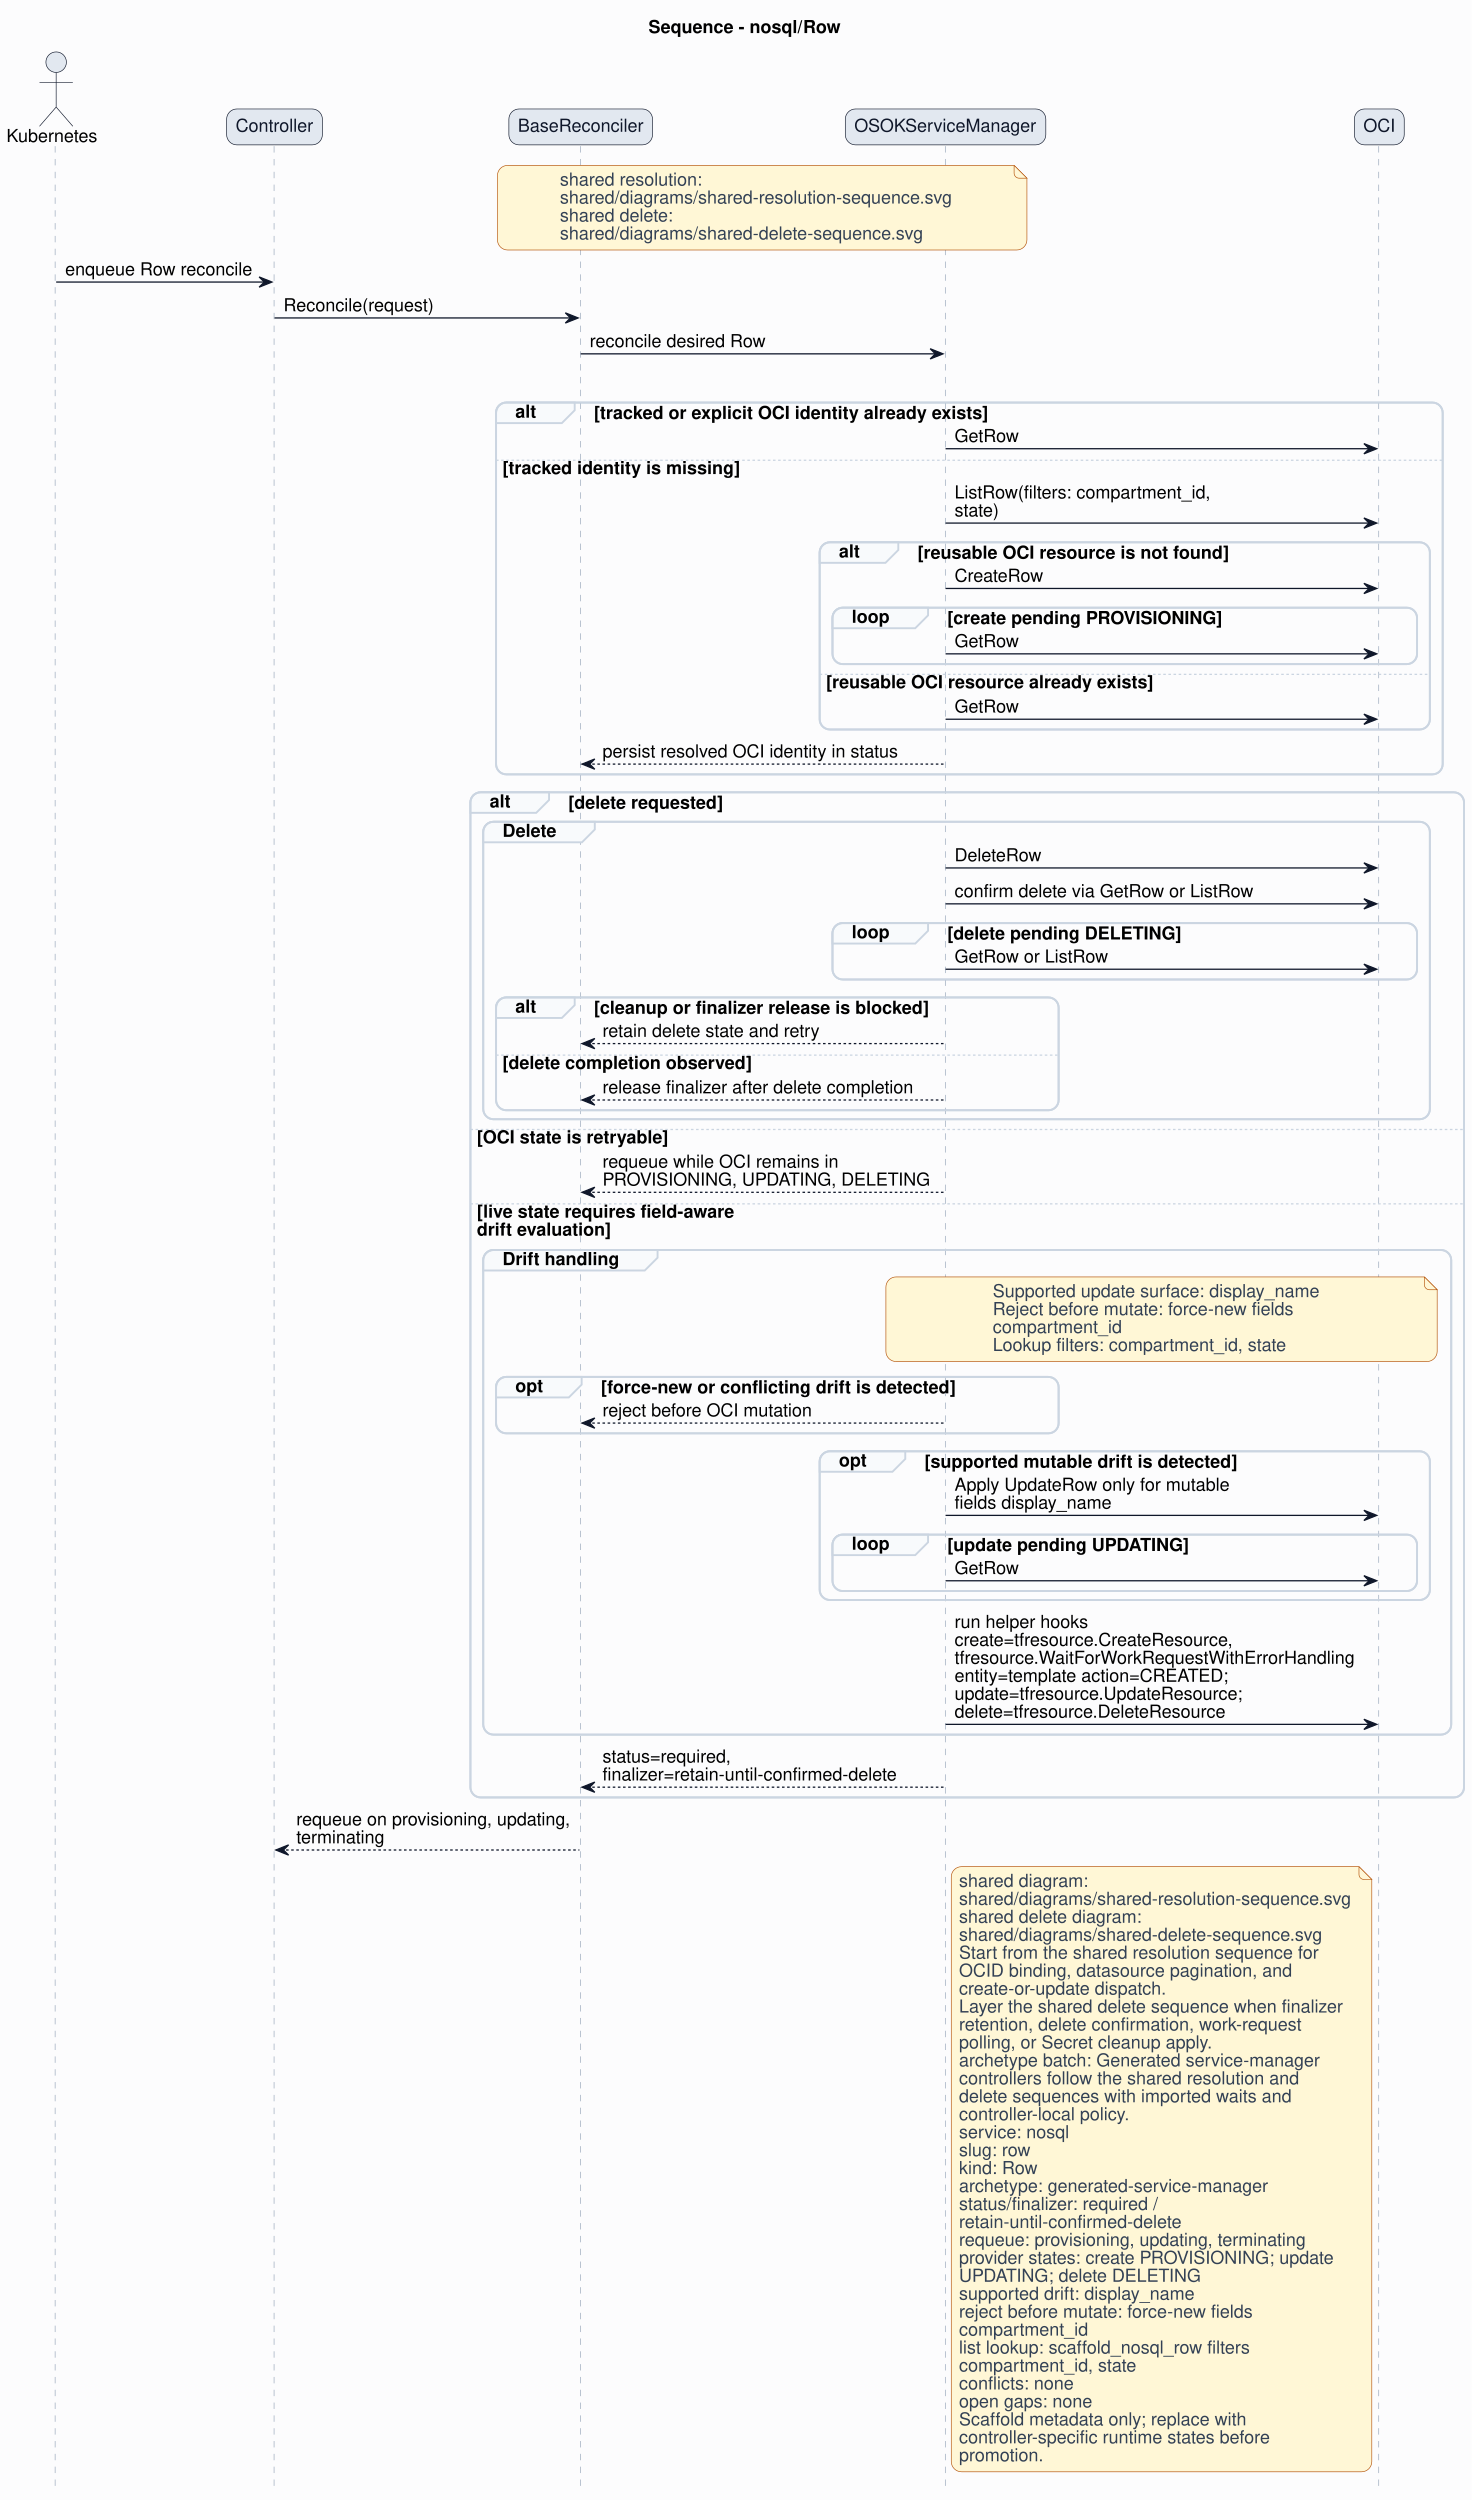
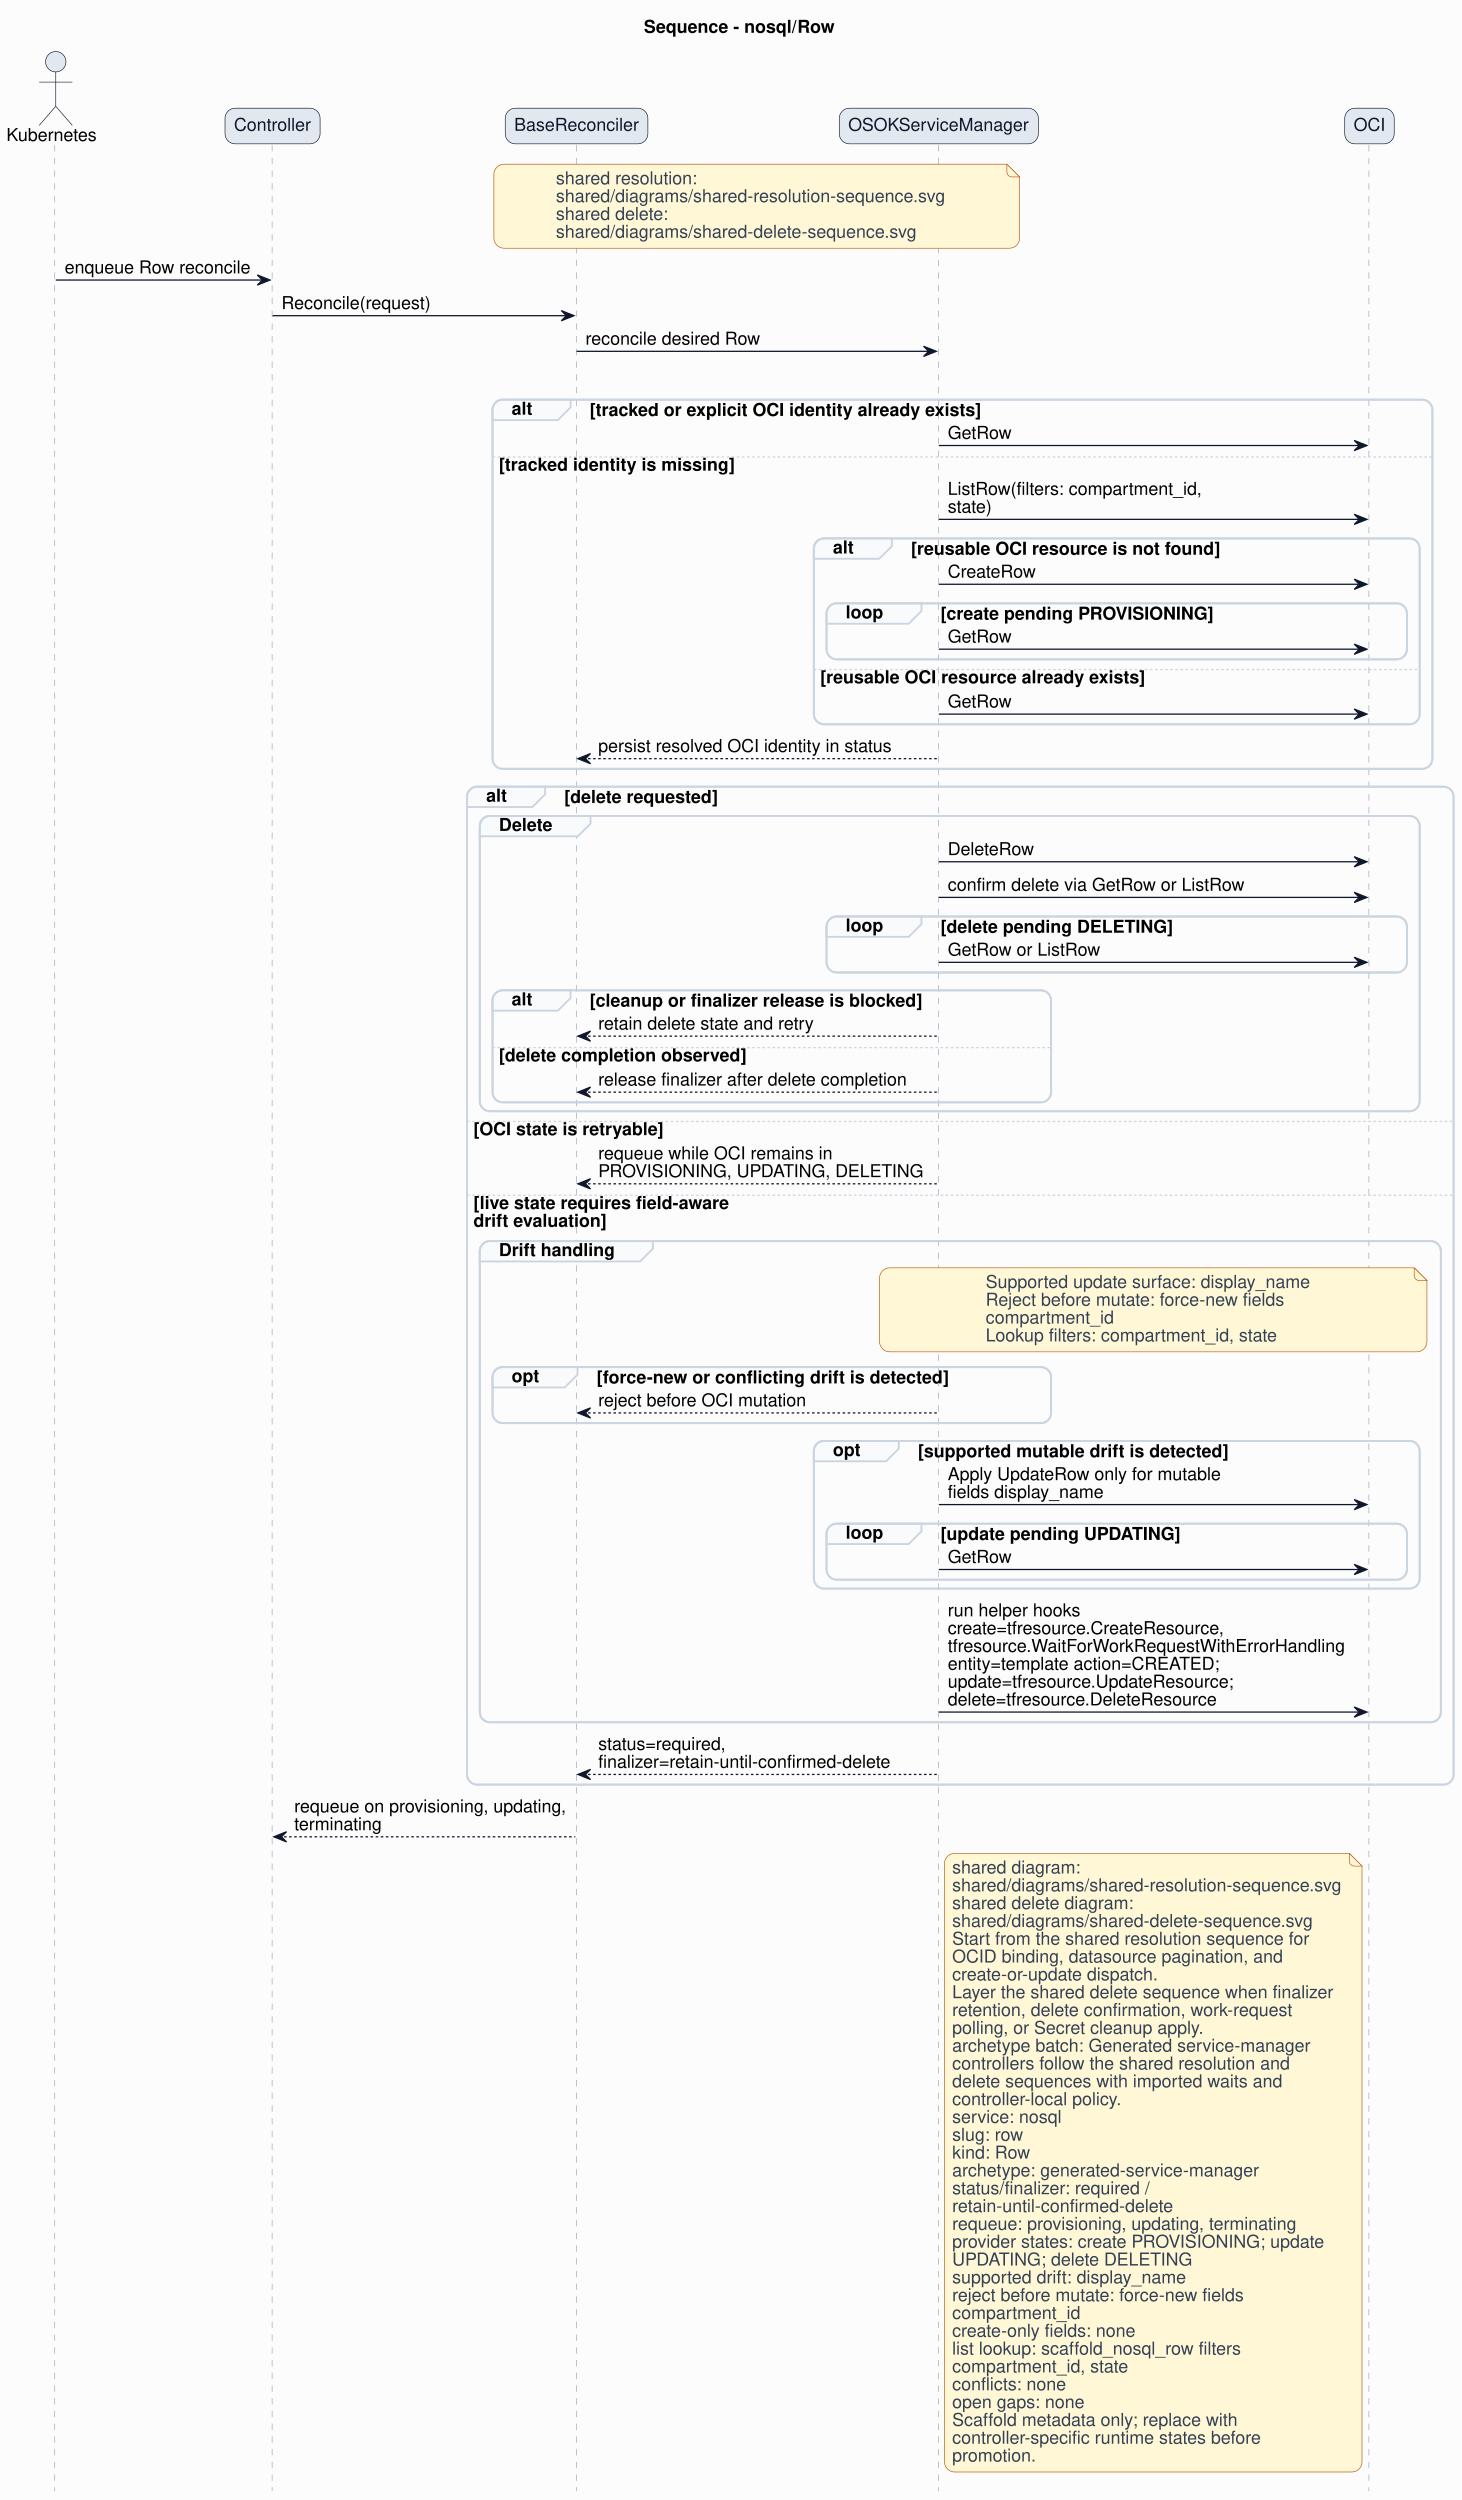
- <svg xmlns="http://www.w3.org/2000/svg" contentStyleType="text/css" data-diagram-type="SEQUENCE" height="1950px" preserveAspectRatio="none" style="width:1148px;height:1950px;background:#FCFCFD;" version="1.1" viewBox="0 0 1148 1950" width="1148px" zoomAndPan="magnify">
+ <svg xmlns="http://www.w3.org/2000/svg" contentStyleType="text/css" data-diagram-type="SEQUENCE" height="1964px" preserveAspectRatio="none" style="width:1148px;height:1964px;background:#FCFCFD;" version="1.1" viewBox="0 0 1148 1964" width="1148px" zoomAndPan="magnify">
  <defs />
  <g>
-     <rect fill="#FCFCFD" height="1950" style="stroke:none;stroke-width:1;" width="1148" x="0" y="0" />
+     <rect fill="#FCFCFD" height="1964" style="stroke:none;stroke-width:1;" width="1148" x="0" y="0" />
    <text fill="#000000" font-family="Helvetica" font-size="14" font-weight="bold" lengthAdjust="spacing" textLength="149.352" x="505.803" y="25.78">Sequence - nosql/Row</text>
    <rect fill="none" height="290" rx="8" ry="8" style="stroke:#CBD5E1;stroke-width:1.5;" width="738.378" x="386.922" y="314" />
    <rect fill="none" height="146" rx="8" ry="8" style="stroke:#CBD5E1;stroke-width:1.5;" width="475.957" x="639.342" y="423" />
    <rect fill="none" height="44" rx="8" ry="8" style="stroke:#CBD5E1;stroke-width:1.5;" width="455.957" x="649.342" y="474" />
    <rect fill="none" height="784" rx="8" ry="8" style="stroke:#CBD5E1;stroke-width:1.5;" width="775.036" x="366.922" y="618" />
    <rect fill="none" height="232" rx="8" ry="8" style="stroke:#CBD5E1;stroke-width:1.5;" width="738.378" x="376.922" y="641" />
    <rect fill="none" height="44" rx="8" ry="8" style="stroke:#CBD5E1;stroke-width:1.5;" width="455.957" x="649.342" y="720" />
    <rect fill="none" height="88" rx="8" ry="8" style="stroke:#CBD5E1;stroke-width:1.5;" width="438.813" x="386.922" y="778" />
    <rect fill="none" height="378" rx="8" ry="8" style="stroke:#CBD5E1;stroke-width:1.5;" width="755.036" x="376.922" y="975" />
    <rect fill="none" height="44" rx="8" ry="8" style="stroke:#CBD5E1;stroke-width:1.5;" width="438.813" x="386.922" y="1074" />
    <rect fill="none" height="116" rx="8" ry="8" style="stroke:#CBD5E1;stroke-width:1.5;" width="475.957" x="639.342" y="1132" />
    <rect fill="none" height="44" rx="8" ry="8" style="stroke:#CBD5E1;stroke-width:1.5;" width="455.957" x="649.342" y="1197" />
    <g class="participant-lifeline" data-entity-uid="part1" data-qualified-name="Kubernetes" id="part1-lifeline">
      <g>
-         <rect fill="#000000" fill-opacity="0" height="1829" width="8" x="39.803" y="114" />
-         <line style="stroke:#94A3B8;stroke-width:0.5;stroke-dasharray:5,5;" x1="43" x2="43" y1="114" y2="1943" />
+         <rect fill="#000000" fill-opacity="0" height="1843" width="8" x="39.803" y="114" />
+         <line style="stroke:#94A3B8;stroke-width:0.5;stroke-dasharray:5,5;" x1="43" x2="43" y1="114" y2="1957" />
      </g>
    </g>
    <g class="participant-lifeline" data-entity-uid="part2" data-qualified-name="Controller" id="part2-lifeline">
      <g>
-         <rect fill="#000000" fill-opacity="0" height="1829" width="8" x="210.12" y="114" />
-         <line style="stroke:#94A3B8;stroke-width:0.5;stroke-dasharray:5,5;" x1="213.775" x2="213.775" y1="114" y2="1943" />
+         <rect fill="#000000" fill-opacity="0" height="1843" width="8" x="210.12" y="114" />
+         <line style="stroke:#94A3B8;stroke-width:0.5;stroke-dasharray:5,5;" x1="213.775" x2="213.775" y1="114" y2="1957" />
      </g>
    </g>
    <g class="participant-lifeline" data-entity-uid="part3" data-qualified-name="BaseReconciler" id="part3-lifeline">
      <g>
-         <rect fill="#000000" fill-opacity="0" height="1829" width="8" x="448.946" y="114" />
-         <line style="stroke:#94A3B8;stroke-width:0.5;stroke-dasharray:5,5;" x1="452.922" x2="452.922" y1="114" y2="1943" />
+         <rect fill="#000000" fill-opacity="0" height="1843" width="8" x="448.946" y="114" />
+         <line style="stroke:#94A3B8;stroke-width:0.5;stroke-dasharray:5,5;" x1="452.922" x2="452.922" y1="114" y2="1957" />
      </g>
    </g>
    <g class="participant-lifeline" data-entity-uid="part4" data-qualified-name="ServiceManager" id="part4-lifeline">
      <g>
-         <rect fill="#000000" fill-opacity="0" height="1829" width="8" x="733.539" y="114" />
-         <line style="stroke:#94A3B8;stroke-width:0.5;stroke-dasharray:5,5;" x1="737.342" x2="737.342" y1="114" y2="1943" />
+         <rect fill="#000000" fill-opacity="0" height="1843" width="8" x="733.539" y="114" />
+         <line style="stroke:#94A3B8;stroke-width:0.5;stroke-dasharray:5,5;" x1="737.342" x2="737.342" y1="114" y2="1957" />
      </g>
    </g>
    <g class="participant-lifeline" data-entity-uid="part5" data-qualified-name="OCI" id="part5-lifeline">
      <g>
-         <rect fill="#000000" fill-opacity="0" height="1829" width="8" x="1071.855" y="114" />
-         <line style="stroke:#94A3B8;stroke-width:0.5;stroke-dasharray:5,5;" x1="1075.41" x2="1075.41" y1="114" y2="1943" />
+         <rect fill="#000000" fill-opacity="0" height="1843" width="8" x="1071.855" y="114" />
+         <line style="stroke:#94A3B8;stroke-width:0.5;stroke-dasharray:5,5;" x1="1075.41" x2="1075.41" y1="114" y2="1957" />
      </g>
    </g>
    <g class="participant participant-head" data-entity-uid="part1" data-qualified-name="Kubernetes" id="part1-head">
      <text fill="#000000" font-family="Helvetica" font-size="14" lengthAdjust="spacing" textLength="71.606" x="5" y="110.78">Kubernetes</text>
      <ellipse cx="43.803" cy="48.5" fill="#E2E8F0" rx="8" ry="8" style="stroke:#0F172A;stroke-width:0.5;" />
      <path d="M43.803,56.5 L43.803,83.5 M30.803,64.5 L56.803,64.5 M43.803,83.5 L30.803,98.5 M43.803,83.5 L56.803,98.5" fill="none" style="stroke:#0F172A;stroke-width:0.5;" />
    </g>
    <g class="participant participant-head" data-entity-uid="part2" data-qualified-name="Controller" id="part2-head">
      <rect fill="#E2E8F0" height="28" rx="8" ry="8" style="stroke:#0F172A;stroke-width:0.5;" width="74.689" x="176.775" y="85" />
      <text fill="#0F172A" font-family="Helvetica" font-size="14" lengthAdjust="spacing" textLength="60.69" x="183.775" y="102.78">Controller</text>
    </g>
    <g class="participant participant-head" data-entity-uid="part3" data-qualified-name="BaseReconciler" id="part3-head">
      <rect fill="#E2E8F0" height="28" rx="8" ry="8" style="stroke:#0F172A;stroke-width:0.5;" width="112.048" x="396.922" y="85" />
      <text fill="#0F172A" font-family="Helvetica" font-size="14" lengthAdjust="spacing" textLength="98.048" x="403.922" y="102.78">BaseReconciler</text>
    </g>
    <g class="participant participant-head" data-entity-uid="part4" data-qualified-name="ServiceManager" id="part4-head">
      <rect fill="#E2E8F0" height="28" rx="8" ry="8" style="stroke:#0F172A;stroke-width:0.5;" width="156.393" x="659.342" y="85" />
      <text fill="#0F172A" font-family="Helvetica" font-size="14" lengthAdjust="spacing" textLength="142.393" x="666.342" y="102.78">OSOKServiceManager</text>
    </g>
    <g class="participant participant-head" data-entity-uid="part5" data-qualified-name="OCI" id="part5-head">
      <rect fill="#E2E8F0" height="28" rx="8" ry="8" style="stroke:#0F172A;stroke-width:0.5;" width="38.89" x="1056.41" y="85" />
      <text fill="#0F172A" font-family="Helvetica" font-size="14" lengthAdjust="spacing" textLength="24.89" x="1063.41" y="102.78">OCI</text>
    </g>
    <path d="M388,137 L388,187 A8,8 0 0 0 396,195 L793,195 A8,8 0 0 0 801,187 L801,139 L791,129 L396,129 A8,8 0 0 0 388,137" fill="#FFF7D6" style="stroke:#B45309;stroke-width:0.5;" />
    <path d="M791,129 L791,135 A4,4 0 0 0 795,139 L801,139 L791,129" fill="#FFF7D6" style="stroke:#B45309;stroke-width:0.5;" />
    <text fill="#334155" font-family="Helvetica" font-size="14" lengthAdjust="spacing" textLength="111.289" x="436.711" y="144.78">shared resolution:</text>
    <text fill="#334155" font-family="Helvetica" font-size="14" lengthAdjust="spacing" textLength="307.392" x="436.711" y="158.78">shared/diagrams/shared-resolution-sequence.svg</text>
    <text fill="#334155" font-family="Helvetica" font-size="14" lengthAdjust="spacing" textLength="88.731" x="436.711" y="172.78">shared delete:</text>
    <text fill="#334155" font-family="Helvetica" font-size="14" lengthAdjust="spacing" textLength="284.833" x="436.711" y="186.78">shared/diagrams/shared-delete-sequence.svg</text>
    <g class="message" data-entity-1="part1" data-entity-2="part2" id="msg1">
      <polygon fill="#0F172A" points="202.12,216,212.12,220,202.12,224,206.12,220" style="stroke:#0F172A;stroke-width:1;" />
      <line style="stroke:#0F172A;stroke-width:1;" x1="43.803" x2="208.12" y1="220" y2="220" />
      <text fill="#000000" font-family="Helvetica" font-size="14" lengthAdjust="spacing" textLength="146.316" x="50.803" y="214.78">enqueue Row reconcile</text>
    </g>
    <g class="message" data-entity-1="part2" data-entity-2="part3" id="msg2">
      <polygon fill="#0F172A" points="440.946,244,450.946,248,440.946,252,444.946,248" style="stroke:#0F172A;stroke-width:1;" />
      <line style="stroke:#0F172A;stroke-width:1;" x1="214.12" x2="446.946" y1="248" y2="248" />
      <text fill="#000000" font-family="Helvetica" font-size="14" lengthAdjust="spacing" textLength="117.496" x="221.12" y="242.78">Reconcile(request)</text>
    </g>
    <g class="message" data-entity-1="part3" data-entity-2="part4" id="msg3">
      <polygon fill="#0F172A" points="725.539,272,735.539,276,725.539,280,729.539,276" style="stroke:#0F172A;stroke-width:1;" />
      <line style="stroke:#0F172A;stroke-width:1;" x1="452.946" x2="731.539" y1="276" y2="276" />
      <text fill="#000000" font-family="Helvetica" font-size="14" lengthAdjust="spacing" textLength="137.731" x="459.946" y="270.78">reconcile desired Row</text>
    </g>
    <path d="M394.922,314 L448.26,314 L448.26,320 L438.26,330 L386.922,330 L386.922,322 A8,8 0 0 1 394.922,314" fill="#F8FAFC" style="stroke:#CBD5E1;stroke-width:1.5;" />
    <rect fill="none" height="290" rx="8" ry="8" style="stroke:#CBD5E1;stroke-width:1.5;" width="738.378" x="386.922" y="314" />
    <text fill="#000000" font-family="Helvetica" font-size="14" font-weight="bold" lengthAdjust="spacing" textLength="16.338" x="401.922" y="325.78">alt</text>
    <text fill="#000000" font-family="Helvetica" font-size="14" font-weight="bold" lengthAdjust="spacing" textLength="308.109" x="463.26" y="326.78">[tracked or explicit OCI identity already exists]</text>
    <g class="message" data-entity-1="part4" data-entity-2="part5" id="msg4">
      <polygon fill="#0F172A" points="1063.855,346,1073.855,350,1063.855,354,1067.855,350" style="stroke:#0F172A;stroke-width:1;" />
      <line style="stroke:#0F172A;stroke-width:1;" x1="737.539" x2="1069.855" y1="350" y2="350" />
      <text fill="#000000" font-family="Helvetica" font-size="14" lengthAdjust="spacing" textLength="50.572" x="744.539" y="344.78">GetRow</text>
    </g>
    <line style="stroke:#CBD5E1;stroke-width:1;stroke-dasharray:2,2;" x1="386.922" x2="1125.3" y1="359" y2="359" />
    <text fill="#000000" font-family="Helvetica" font-size="14" font-weight="bold" lengthAdjust="spacing" textLength="185.158" x="391.922" y="369.78">[tracked identity is missing]</text>
    <g class="message" data-entity-1="part4" data-entity-2="part5" id="msg5">
      <polygon fill="#0F172A" points="1063.855,404,1073.855,408,1063.855,412,1067.855,408" style="stroke:#0F172A;stroke-width:1;" />
      <line style="stroke:#0F172A;stroke-width:1;" x1="737.539" x2="1069.855" y1="408" y2="408" />
      <text fill="#000000" font-family="Helvetica" font-size="14" lengthAdjust="spacing" textLength="199.951" x="744.539" y="388.78">ListRow(filters: compartment_id,</text>
      <text fill="#000000" font-family="Helvetica" font-size="14" lengthAdjust="spacing" textLength="35.014" x="744.539" y="402.78">state)</text>
    </g>
    <path d="M647.342,423 L700.68,423 L700.68,429 L690.68,439 L639.342,439 L639.342,431 A8,8 0 0 1 647.342,423" fill="#F8FAFC" style="stroke:#CBD5E1;stroke-width:1.5;" />
    <rect fill="none" height="146" rx="8" ry="8" style="stroke:#CBD5E1;stroke-width:1.5;" width="475.957" x="639.342" y="423" />
    <text fill="#000000" font-family="Helvetica" font-size="14" font-weight="bold" lengthAdjust="spacing" textLength="16.338" x="654.342" y="434.78">alt</text>
    <text fill="#000000" font-family="Helvetica" font-size="14" font-weight="bold" lengthAdjust="spacing" textLength="242.703" x="715.68" y="435.78">[reusable OCI resource is not found]</text>
    <g class="message" data-entity-1="part4" data-entity-2="part5" id="msg6">
      <polygon fill="#0F172A" points="1063.855,455,1073.855,459,1063.855,463,1067.855,459" style="stroke:#0F172A;stroke-width:1;" />
      <line style="stroke:#0F172A;stroke-width:1;" x1="737.539" x2="1069.855" y1="459" y2="459" />
      <text fill="#000000" font-family="Helvetica" font-size="14" lengthAdjust="spacing" textLength="70.027" x="744.539" y="453.78">CreateRow</text>
    </g>
    <path d="M657.342,474 L723.887,474 L723.887,480 L713.887,490 L649.342,490 L649.342,482 A8,8 0 0 1 657.342,474" fill="#F8FAFC" style="stroke:#CBD5E1;stroke-width:1.5;" />
    <rect fill="none" height="44" rx="8" ry="8" style="stroke:#CBD5E1;stroke-width:1.5;" width="455.957" x="649.342" y="474" />
    <text fill="#000000" font-family="Helvetica" font-size="14" font-weight="bold" lengthAdjust="spacing" textLength="29.545" x="664.342" y="485.78">loop</text>
    <text fill="#000000" font-family="Helvetica" font-size="14" font-weight="bold" lengthAdjust="spacing" textLength="215.476" x="738.887" y="486.78">[create pending PROVISIONING]</text>
    <g class="message" data-entity-1="part4" data-entity-2="part5" id="msg7">
      <polygon fill="#0F172A" points="1063.855,506,1073.855,510,1063.855,514,1067.855,510" style="stroke:#0F172A;stroke-width:1;" />
      <line style="stroke:#0F172A;stroke-width:1;" x1="737.539" x2="1069.855" y1="510" y2="510" />
      <text fill="#000000" font-family="Helvetica" font-size="14" lengthAdjust="spacing" textLength="50.572" x="744.539" y="504.78">GetRow</text>
    </g>
    <line style="stroke:#CBD5E1;stroke-width:1;stroke-dasharray:2,2;" x1="639.342" x2="1115.3" y1="526" y2="526" />
    <text fill="#000000" font-family="Helvetica" font-size="14" font-weight="bold" lengthAdjust="spacing" textLength="255.233" x="644.342" y="536.78">[reusable OCI resource already exists]</text>
    <g class="message" data-entity-1="part4" data-entity-2="part5" id="msg8">
      <polygon fill="#0F172A" points="1063.855,557,1073.855,561,1063.855,565,1067.855,561" style="stroke:#0F172A;stroke-width:1;" />
      <line style="stroke:#0F172A;stroke-width:1;" x1="737.539" x2="1069.855" y1="561" y2="561" />
      <text fill="#000000" font-family="Helvetica" font-size="14" lengthAdjust="spacing" textLength="50.572" x="744.539" y="555.78">GetRow</text>
    </g>
    <g class="message" data-entity-1="part4" data-entity-2="part3" id="msg9">
      <polygon fill="#0F172A" points="463.946,592,453.946,596,463.946,600,459.946,596" style="stroke:#0F172A;stroke-width:1;" />
      <line style="stroke:#0F172A;stroke-width:1;stroke-dasharray:2,2;" x1="457.946" x2="736.539" y1="596" y2="596" />
      <text fill="#000000" font-family="Helvetica" font-size="14" lengthAdjust="spacing" textLength="231.096" x="469.946" y="590.78">persist resolved OCI identity in status</text>
    </g>
    <path d="M374.922,618 L428.26,618 L428.26,624 L418.26,634 L366.922,634 L366.922,626 A8,8 0 0 1 374.922,618" fill="#F8FAFC" style="stroke:#CBD5E1;stroke-width:1.5;" />
    <rect fill="none" height="784" rx="8" ry="8" style="stroke:#CBD5E1;stroke-width:1.5;" width="775.036" x="366.922" y="618" />
    <text fill="#000000" font-family="Helvetica" font-size="14" font-weight="bold" lengthAdjust="spacing" textLength="16.338" x="381.922" y="629.78">alt</text>
    <text fill="#000000" font-family="Helvetica" font-size="14" font-weight="bold" lengthAdjust="spacing" textLength="120.586" x="443.26" y="630.78">[delete requested]</text>
    <path d="M384.922,641 L463.942,641 L463.942,647 L453.942,657 L376.922,657 L376.922,649 A8,8 0 0 1 384.922,641" fill="#F8FAFC" style="stroke:#CBD5E1;stroke-width:1.5;" />
    <rect fill="none" height="232" rx="8" ry="8" style="stroke:#CBD5E1;stroke-width:1.5;" width="738.378" x="376.922" y="641" />
    <text fill="#000000" font-family="Helvetica" font-size="14" font-weight="bold" lengthAdjust="spacing" textLength="42.02" x="391.922" y="652.78">Delete</text>
    <g class="message" data-entity-1="part4" data-entity-2="part5" id="msg10">
      <polygon fill="#0F172A" points="1063.855,673,1073.855,677,1063.855,681,1067.855,677" style="stroke:#0F172A;stroke-width:1;" />
      <line style="stroke:#0F172A;stroke-width:1;" x1="737.539" x2="1069.855" y1="677" y2="677" />
      <text fill="#000000" font-family="Helvetica" font-size="14" lengthAdjust="spacing" textLength="68.476" x="744.539" y="671.78">DeleteRow</text>
    </g>
    <g class="message" data-entity-1="part4" data-entity-2="part5" id="msg11">
      <polygon fill="#0F172A" points="1063.855,701,1073.855,705,1063.855,709,1067.855,705" style="stroke:#0F172A;stroke-width:1;" />
      <line style="stroke:#0F172A;stroke-width:1;" x1="737.539" x2="1069.855" y1="705" y2="705" />
      <text fill="#000000" font-family="Helvetica" font-size="14" lengthAdjust="spacing" textLength="234.199" x="744.539" y="699.78">confirm delete via GetRow or ListRow</text>
    </g>
    <path d="M657.342,720 L723.887,720 L723.887,726 L713.887,736 L649.342,736 L649.342,728 A8,8 0 0 1 657.342,720" fill="#F8FAFC" style="stroke:#CBD5E1;stroke-width:1.5;" />
    <rect fill="none" height="44" rx="8" ry="8" style="stroke:#CBD5E1;stroke-width:1.5;" width="455.957" x="649.342" y="720" />
    <text fill="#000000" font-family="Helvetica" font-size="14" font-weight="bold" lengthAdjust="spacing" textLength="29.545" x="664.342" y="731.78">loop</text>
    <text fill="#000000" font-family="Helvetica" font-size="14" font-weight="bold" lengthAdjust="spacing" textLength="182.779" x="738.887" y="732.78">[delete pending DELETING]</text>
    <g class="message" data-entity-1="part4" data-entity-2="part5" id="msg12">
      <polygon fill="#0F172A" points="1063.855,752,1073.855,756,1063.855,760,1067.855,756" style="stroke:#0F172A;stroke-width:1;" />
      <line style="stroke:#0F172A;stroke-width:1;" x1="737.539" x2="1069.855" y1="756" y2="756" />
      <text fill="#000000" font-family="Helvetica" font-size="14" lengthAdjust="spacing" textLength="120.593" x="744.539" y="750.78">GetRow or ListRow</text>
    </g>
    <path d="M394.922,778 L448.26,778 L448.26,784 L438.26,794 L386.922,794 L386.922,786 A8,8 0 0 1 394.922,778" fill="#F8FAFC" style="stroke:#CBD5E1;stroke-width:1.5;" />
    <rect fill="none" height="88" rx="8" ry="8" style="stroke:#CBD5E1;stroke-width:1.5;" width="438.813" x="386.922" y="778" />
    <text fill="#000000" font-family="Helvetica" font-size="14" font-weight="bold" lengthAdjust="spacing" textLength="16.338" x="401.922" y="789.78">alt</text>
    <text fill="#000000" font-family="Helvetica" font-size="14" font-weight="bold" lengthAdjust="spacing" textLength="261.427" x="463.26" y="790.78">[cleanup or finalizer release is blocked]</text>
    <g class="message" data-entity-1="part4" data-entity-2="part3" id="msg13">
      <polygon fill="#0F172A" points="463.946,810,453.946,814,463.946,818,459.946,814" style="stroke:#0F172A;stroke-width:1;" />
      <line style="stroke:#0F172A;stroke-width:1;stroke-dasharray:2,2;" x1="457.946" x2="736.539" y1="814" y2="814" />
      <text fill="#000000" font-family="Helvetica" font-size="14" lengthAdjust="spacing" textLength="170.434" x="469.946" y="808.78">retain delete state and retry</text>
    </g>
    <line style="stroke:#CBD5E1;stroke-width:1;stroke-dasharray:2,2;" x1="386.922" x2="825.735" y1="823" y2="823" />
    <text fill="#000000" font-family="Helvetica" font-size="14" font-weight="bold" lengthAdjust="spacing" textLength="194.482" x="391.922" y="833.78">[delete completion observed]</text>
    <g class="message" data-entity-1="part4" data-entity-2="part3" id="msg14">
      <polygon fill="#0F172A" points="463.946,854,453.946,858,463.946,862,459.946,858" style="stroke:#0F172A;stroke-width:1;" />
      <line style="stroke:#0F172A;stroke-width:1;stroke-dasharray:2,2;" x1="457.946" x2="736.539" y1="858" y2="858" />
      <text fill="#000000" font-family="Helvetica" font-size="14" lengthAdjust="spacing" textLength="243.578" x="469.946" y="852.78">release finalizer after delete completion</text>
    </g>
    <line style="stroke:#CBD5E1;stroke-width:1;stroke-dasharray:2,2;" x1="366.922" x2="1141.957" y1="881" y2="881" />
    <text fill="#000000" font-family="Helvetica" font-size="14" font-weight="bold" lengthAdjust="spacing" textLength="149.386" x="371.922" y="891.78">[OCI state is retryable]</text>
    <g class="message" data-entity-1="part4" data-entity-2="part3" id="msg15">
      <polygon fill="#0F172A" points="463.946,926,453.946,930,463.946,934,459.946,930" style="stroke:#0F172A;stroke-width:1;" />
      <line style="stroke:#0F172A;stroke-width:1;stroke-dasharray:2,2;" x1="457.946" x2="736.539" y1="930" y2="930" />
      <text fill="#000000" font-family="Helvetica" font-size="14" lengthAdjust="spacing" textLength="184.42" x="469.946" y="910.78">requeue while OCI remains in</text>
      <text fill="#000000" font-family="Helvetica" font-size="14" lengthAdjust="spacing" textLength="260.593" x="469.946" y="924.78">PROVISIONING, UPDATING, DELETING</text>
    </g>
    <line style="stroke:#CBD5E1;stroke-width:1;stroke-dasharray:2,2;" x1="366.922" x2="1141.957" y1="939" y2="939" />
    <text fill="#000000" font-family="Helvetica" font-size="14" font-weight="bold" lengthAdjust="spacing" textLength="200.751" x="371.922" y="949.78">[live state requires field-aware</text>
    <text fill="#000000" font-family="Helvetica" font-size="14" font-weight="bold" lengthAdjust="spacing" textLength="105.007" x="371.922" y="963.78">drift evaluation]</text>
    <path d="M384.922,975 L512.908,975 L512.908,981 L502.908,991 L376.922,991 L376.922,983 A8,8 0 0 1 384.922,975" fill="#F8FAFC" style="stroke:#CBD5E1;stroke-width:1.5;" />
    <rect fill="none" height="378" rx="8" ry="8" style="stroke:#CBD5E1;stroke-width:1.5;" width="755.036" x="376.922" y="975" />
    <text fill="#000000" font-family="Helvetica" font-size="14" font-weight="bold" lengthAdjust="spacing" textLength="90.986" x="391.922" y="986.78">Drift handling</text>
    <path d="M691,1004 L691,1054 A8,8 0 0 0 699,1062 L1113,1062 A8,8 0 0 0 1121,1054 L1121,1006 L1111,996 L699,996 A8,8 0 0 0 691,1004" fill="#FFF7D6" style="stroke:#B45309;stroke-width:0.5;" />
    <path d="M1111,996 L1111,1002 A4,4 0 0 0 1115,1006 L1121,1006 L1111,996" fill="#FFF7D6" style="stroke:#B45309;stroke-width:0.5;" />
    <text fill="#334155" font-family="Helvetica" font-size="14" lengthAdjust="spacing" textLength="255.281" x="774.338" y="1011.78">Supported update surface: display_name</text>
    <text fill="#334155" font-family="Helvetica" font-size="14" lengthAdjust="spacing" textLength="235.778" x="774.338" y="1025.78">Reject before mutate: force-new fields</text>
    <text fill="#334155" font-family="Helvetica" font-size="14" lengthAdjust="spacing" textLength="100.379" x="774.338" y="1039.78">compartment_id</text>
    <text fill="#334155" font-family="Helvetica" font-size="14" lengthAdjust="spacing" textLength="229.558" x="774.338" y="1053.78">Lookup filters: compartment_id, state</text>
    <path d="M394.922,1074 L453.688,1074 L453.688,1080 L443.688,1090 L386.922,1090 L386.922,1082 A8,8 0 0 1 394.922,1074" fill="#F8FAFC" style="stroke:#CBD5E1;stroke-width:1.5;" />
    <rect fill="none" height="44" rx="8" ry="8" style="stroke:#CBD5E1;stroke-width:1.5;" width="438.813" x="386.922" y="1074" />
    <text fill="#000000" font-family="Helvetica" font-size="14" font-weight="bold" lengthAdjust="spacing" textLength="21.766" x="401.922" y="1085.78">opt</text>
    <text fill="#000000" font-family="Helvetica" font-size="14" font-weight="bold" lengthAdjust="spacing" textLength="276.131" x="468.688" y="1086.78">[force-new or conflicting drift is detected]</text>
    <g class="message" data-entity-1="part4" data-entity-2="part3" id="msg16">
      <polygon fill="#0F172A" points="463.946,1106,453.946,1110,463.946,1114,459.946,1110" style="stroke:#0F172A;stroke-width:1;" />
      <line style="stroke:#0F172A;stroke-width:1;stroke-dasharray:2,2;" x1="457.946" x2="736.539" y1="1110" y2="1110" />
      <text fill="#000000" font-family="Helvetica" font-size="14" lengthAdjust="spacing" textLength="164.185" x="469.946" y="1104.78">reject before OCI mutation</text>
    </g>
    <path d="M647.342,1132 L706.108,1132 L706.108,1138 L696.108,1148 L639.342,1148 L639.342,1140 A8,8 0 0 1 647.342,1132" fill="#F8FAFC" style="stroke:#CBD5E1;stroke-width:1.5;" />
    <rect fill="none" height="116" rx="8" ry="8" style="stroke:#CBD5E1;stroke-width:1.5;" width="475.957" x="639.342" y="1132" />
    <text fill="#000000" font-family="Helvetica" font-size="14" font-weight="bold" lengthAdjust="spacing" textLength="21.766" x="654.342" y="1143.78">opt</text>
    <text fill="#000000" font-family="Helvetica" font-size="14" font-weight="bold" lengthAdjust="spacing" textLength="243.462" x="721.108" y="1144.78">[supported mutable drift is detected]</text>
    <g class="message" data-entity-1="part4" data-entity-2="part5" id="msg17">
      <polygon fill="#0F172A" points="1063.855,1178,1073.855,1182,1063.855,1186,1067.855,1182" style="stroke:#0F172A;stroke-width:1;" />
      <line style="stroke:#0F172A;stroke-width:1;" x1="737.539" x2="1069.855" y1="1182" y2="1182" />
      <text fill="#000000" font-family="Helvetica" font-size="14" lengthAdjust="spacing" textLength="215.558" x="744.539" y="1162.78">Apply UpdateRow only for mutable</text>
      <text fill="#000000" font-family="Helvetica" font-size="14" lengthAdjust="spacing" textLength="122.958" x="744.539" y="1176.78">fields display_name</text>
    </g>
    <path d="M657.342,1197 L723.887,1197 L723.887,1203 L713.887,1213 L649.342,1213 L649.342,1205 A8,8 0 0 1 657.342,1197" fill="#F8FAFC" style="stroke:#CBD5E1;stroke-width:1.5;" />
    <rect fill="none" height="44" rx="8" ry="8" style="stroke:#CBD5E1;stroke-width:1.5;" width="455.957" x="649.342" y="1197" />
    <text fill="#000000" font-family="Helvetica" font-size="14" font-weight="bold" lengthAdjust="spacing" textLength="29.545" x="664.342" y="1208.78">loop</text>
    <text fill="#000000" font-family="Helvetica" font-size="14" font-weight="bold" lengthAdjust="spacing" textLength="190.538" x="738.887" y="1209.78">[update pending UPDATING]</text>
    <g class="message" data-entity-1="part4" data-entity-2="part5" id="msg18">
      <polygon fill="#0F172A" points="1063.855,1229,1073.855,1233,1063.855,1237,1067.855,1233" style="stroke:#0F172A;stroke-width:1;" />
      <line style="stroke:#0F172A;stroke-width:1;" x1="737.539" x2="1069.855" y1="1233" y2="1233" />
      <text fill="#000000" font-family="Helvetica" font-size="14" lengthAdjust="spacing" textLength="50.572" x="744.539" y="1227.78">GetRow</text>
    </g>
    <g class="message" data-entity-1="part4" data-entity-2="part5" id="msg19">
      <polygon fill="#0F172A" points="1063.855,1341,1073.855,1345,1063.855,1349,1067.855,1345" style="stroke:#0F172A;stroke-width:1;" />
      <line style="stroke:#0F172A;stroke-width:1;" x1="737.539" x2="1069.855" y1="1345" y2="1345" />
      <text fill="#000000" font-family="Helvetica" font-size="14" lengthAdjust="spacing" textLength="104.289" x="744.539" y="1269.78">run helper hooks</text>
      <text fill="#000000" font-family="Helvetica" font-size="14" lengthAdjust="spacing" textLength="219.051" x="744.539" y="1283.78">create=tfresource.CreateResource,</text>
      <text fill="#000000" font-family="Helvetica" font-size="14" lengthAdjust="spacing" textLength="314.316" x="744.539" y="1297.78">tfresource.WaitForWorkRequestWithErrorHandling</text>
      <text fill="#000000" font-family="Helvetica" font-size="14" lengthAdjust="spacing" textLength="215.544" x="744.539" y="1311.78">entity=template action=CREATED;</text>
      <text fill="#000000" font-family="Helvetica" font-size="14" lengthAdjust="spacing" textLength="226.085" x="744.539" y="1325.78">update=tfresource.UpdateResource;</text>
      <text fill="#000000" font-family="Helvetica" font-size="14" lengthAdjust="spacing" textLength="212.844" x="744.539" y="1339.78">delete=tfresource.DeleteResource</text>
    </g>
    <g class="message" data-entity-1="part4" data-entity-2="part3" id="msg20">
      <polygon fill="#0F172A" points="463.946,1390,453.946,1394,463.946,1398,459.946,1394" style="stroke:#0F172A;stroke-width:1;" />
      <line style="stroke:#0F172A;stroke-width:1;stroke-dasharray:2,2;" x1="457.946" x2="736.539" y1="1394" y2="1394" />
      <text fill="#000000" font-family="Helvetica" font-size="14" lengthAdjust="spacing" textLength="100.782" x="469.946" y="1374.78">status=required,</text>
      <text fill="#000000" font-family="Helvetica" font-size="14" lengthAdjust="spacing" textLength="230.72" x="469.946" y="1388.78">finalizer=retain-until-confirmed-delete</text>
    </g>
    <g class="message" data-entity-1="part3" data-entity-2="part2" id="msg21">
      <polygon fill="#0F172A" points="225.12,1439,215.12,1443,225.12,1447,221.12,1443" style="stroke:#0F172A;stroke-width:1;" />
      <line style="stroke:#0F172A;stroke-width:1;stroke-dasharray:2,2;" x1="219.12" x2="451.946" y1="1443" y2="1443" />
      <text fill="#000000" font-family="Helvetica" font-size="14" lengthAdjust="spacing" textLength="214.826" x="231.12" y="1423.78">requeue on provisioning, updating,</text>
      <text fill="#000000" font-family="Helvetica" font-size="14" lengthAdjust="spacing" textLength="69.255" x="231.12" y="1437.78">terminating</text>
    </g>
-     <path d="M742,1464 L742,1920 A8,8 0 0 0 750,1928 L1062,1928 A8,8 0 0 0 1070,1920 L1070,1466 L1060,1456 L750,1456 A8,8 0 0 0 742,1464" fill="#FFF7D6" style="stroke:#B45309;stroke-width:0.5;" />
+     <path d="M742,1464 L742,1934 A8,8 0 0 0 750,1942 L1062,1942 A8,8 0 0 0 1070,1934 L1070,1466 L1060,1456 L750,1456 A8,8 0 0 0 742,1464" fill="#FFF7D6" style="stroke:#B45309;stroke-width:0.5;" />
    <path d="M1060,1456 L1060,1462 A4,4 0 0 0 1064,1466 L1070,1466 L1060,1456" fill="#FFF7D6" style="stroke:#B45309;stroke-width:0.5;" />
    <text fill="#334155" font-family="Helvetica" font-size="14" lengthAdjust="spacing" textLength="101.165" x="748" y="1471.78">shared diagram:</text>
    <text fill="#334155" font-family="Helvetica" font-size="14" lengthAdjust="spacing" textLength="307.392" x="748" y="1485.78">shared/diagrams/shared-resolution-sequence.svg</text>
    <text fill="#334155" font-family="Helvetica" font-size="14" lengthAdjust="spacing" textLength="143.199" x="748" y="1499.78">shared delete diagram:</text>
    <text fill="#334155" font-family="Helvetica" font-size="14" lengthAdjust="spacing" textLength="284.833" x="748" y="1513.78">shared/diagrams/shared-delete-sequence.svg</text>
    <text fill="#334155" font-family="Helvetica" font-size="14" lengthAdjust="spacing" textLength="280.93" x="748" y="1527.78">Start from the shared resolution sequence for</text>
    <text fill="#334155" font-family="Helvetica" font-size="14" lengthAdjust="spacing" textLength="260.729" x="748" y="1541.78">OCID binding, datasource pagination, and</text>
    <text fill="#334155" font-family="Helvetica" font-size="14" lengthAdjust="spacing" textLength="163.427" x="748" y="1555.78">create-or-update dispatch.</text>
    <text fill="#334155" font-family="Helvetica" font-size="14" lengthAdjust="spacing" textLength="301.198" x="748" y="1569.78">Layer the shared delete sequence when finalizer</text>
    <text fill="#334155" font-family="Helvetica" font-size="14" lengthAdjust="spacing" textLength="269.247" x="748" y="1583.78">retention, delete confirmation, work-request</text>
    <text fill="#334155" font-family="Helvetica" font-size="14" lengthAdjust="spacing" textLength="199.233" x="748" y="1597.78">polling, or Secret cleanup apply.</text>
    <text fill="#334155" font-family="Helvetica" font-size="14" lengthAdjust="spacing" textLength="281.709" x="748" y="1611.78">archetype batch: Generated service-manager</text>
    <text fill="#334155" font-family="Helvetica" font-size="14" lengthAdjust="spacing" textLength="266.15" x="748" y="1625.78">controllers follow the shared resolution and</text>
    <text fill="#334155" font-family="Helvetica" font-size="14" lengthAdjust="spacing" textLength="259.93" x="748" y="1639.78">delete sequences with imported waits and</text>
    <text fill="#334155" font-family="Helvetica" font-size="14" lengthAdjust="spacing" textLength="134.606" x="748" y="1653.78">controller-local policy.</text>
    <text fill="#334155" font-family="Helvetica" font-size="14" lengthAdjust="spacing" textLength="85.593" x="748" y="1667.78">service: nosql</text>
    <text fill="#334155" font-family="Helvetica" font-size="14" lengthAdjust="spacing" textLength="56.02" x="748" y="1681.78">slug: row</text>
    <text fill="#334155" font-family="Helvetica" font-size="14" lengthAdjust="spacing" textLength="61.469" x="748" y="1695.78">kind: Row</text>
    <text fill="#334155" font-family="Helvetica" font-size="14" lengthAdjust="spacing" textLength="241.24" x="748" y="1709.78">archetype: generated-service-manager</text>
    <text fill="#334155" font-family="Helvetica" font-size="14" lengthAdjust="spacing" textLength="156.406" x="748" y="1723.78">status/finalizer: required /</text>
    <text fill="#334155" font-family="Helvetica" font-size="14" lengthAdjust="spacing" textLength="174.303" x="748" y="1737.78">retain-until-confirmed-delete</text>
    <text fill="#334155" font-family="Helvetica" font-size="14" lengthAdjust="spacing" textLength="272.398" x="748" y="1751.78">requeue: provisioning, updating, terminating</text>
    <text fill="#334155" font-family="Helvetica" font-size="14" lengthAdjust="spacing" textLength="295.682" x="748" y="1765.78">provider states: create PROVISIONING; update</text>
    <text fill="#334155" font-family="Helvetica" font-size="14" lengthAdjust="spacing" textLength="192.165" x="748" y="1779.78">UPDATING; delete DELETING</text>
    <text fill="#334155" font-family="Helvetica" font-size="14" lengthAdjust="spacing" textLength="183.661" x="748" y="1793.78">supported drift: display_name</text>
    <text fill="#334155" font-family="Helvetica" font-size="14" lengthAdjust="spacing" textLength="230.33" x="748" y="1807.78">reject before mutate: force-new fields</text>
    <text fill="#334155" font-family="Helvetica" font-size="14" lengthAdjust="spacing" textLength="100.379" x="748" y="1821.78">compartment_id</text>
-     <text fill="#334155" font-family="Helvetica" font-size="14" lengthAdjust="spacing" textLength="227.22" x="748" y="1835.78">list lookup: scaffold_nosql_row filters</text>
-     <text fill="#334155" font-family="Helvetica" font-size="14" lengthAdjust="spacing" textLength="138.51" x="748" y="1849.78">compartment_id, state</text>
-     <text fill="#334155" font-family="Helvetica" font-size="14" lengthAdjust="spacing" textLength="89.496" x="748" y="1863.78">conflicts: none</text>
-     <text fill="#334155" font-family="Helvetica" font-size="14" lengthAdjust="spacing" textLength="104.316" x="748" y="1877.78">open gaps: none</text>
-     <text fill="#334155" font-family="Helvetica" font-size="14" lengthAdjust="spacing" textLength="224.902" x="748" y="1891.78">Scaffold metadata only; replace with</text>
-     <text fill="#334155" font-family="Helvetica" font-size="14" lengthAdjust="spacing" textLength="244.323" x="748" y="1905.78">controller-specific runtime states before</text>
-     <text fill="#334155" font-family="Helvetica" font-size="14" lengthAdjust="spacing" textLength="66.144" x="748" y="1919.78">promotion.</text>
+     <text fill="#334155" font-family="Helvetica" font-size="14" lengthAdjust="spacing" textLength="144.751" x="748" y="1835.78">create-only fields: none</text>
+     <text fill="#334155" font-family="Helvetica" font-size="14" lengthAdjust="spacing" textLength="227.22" x="748" y="1849.78">list lookup: scaffold_nosql_row filters</text>
+     <text fill="#334155" font-family="Helvetica" font-size="14" lengthAdjust="spacing" textLength="138.51" x="748" y="1863.78">compartment_id, state</text>
+     <text fill="#334155" font-family="Helvetica" font-size="14" lengthAdjust="spacing" textLength="89.496" x="748" y="1877.78">conflicts: none</text>
+     <text fill="#334155" font-family="Helvetica" font-size="14" lengthAdjust="spacing" textLength="104.316" x="748" y="1891.78">open gaps: none</text>
+     <text fill="#334155" font-family="Helvetica" font-size="14" lengthAdjust="spacing" textLength="224.902" x="748" y="1905.78">Scaffold metadata only; replace with</text>
+     <text fill="#334155" font-family="Helvetica" font-size="14" lengthAdjust="spacing" textLength="244.323" x="748" y="1919.78">controller-specific runtime states before</text>
+     <text fill="#334155" font-family="Helvetica" font-size="14" lengthAdjust="spacing" textLength="66.144" x="748" y="1933.78">promotion.</text>
  </g>
</svg>
